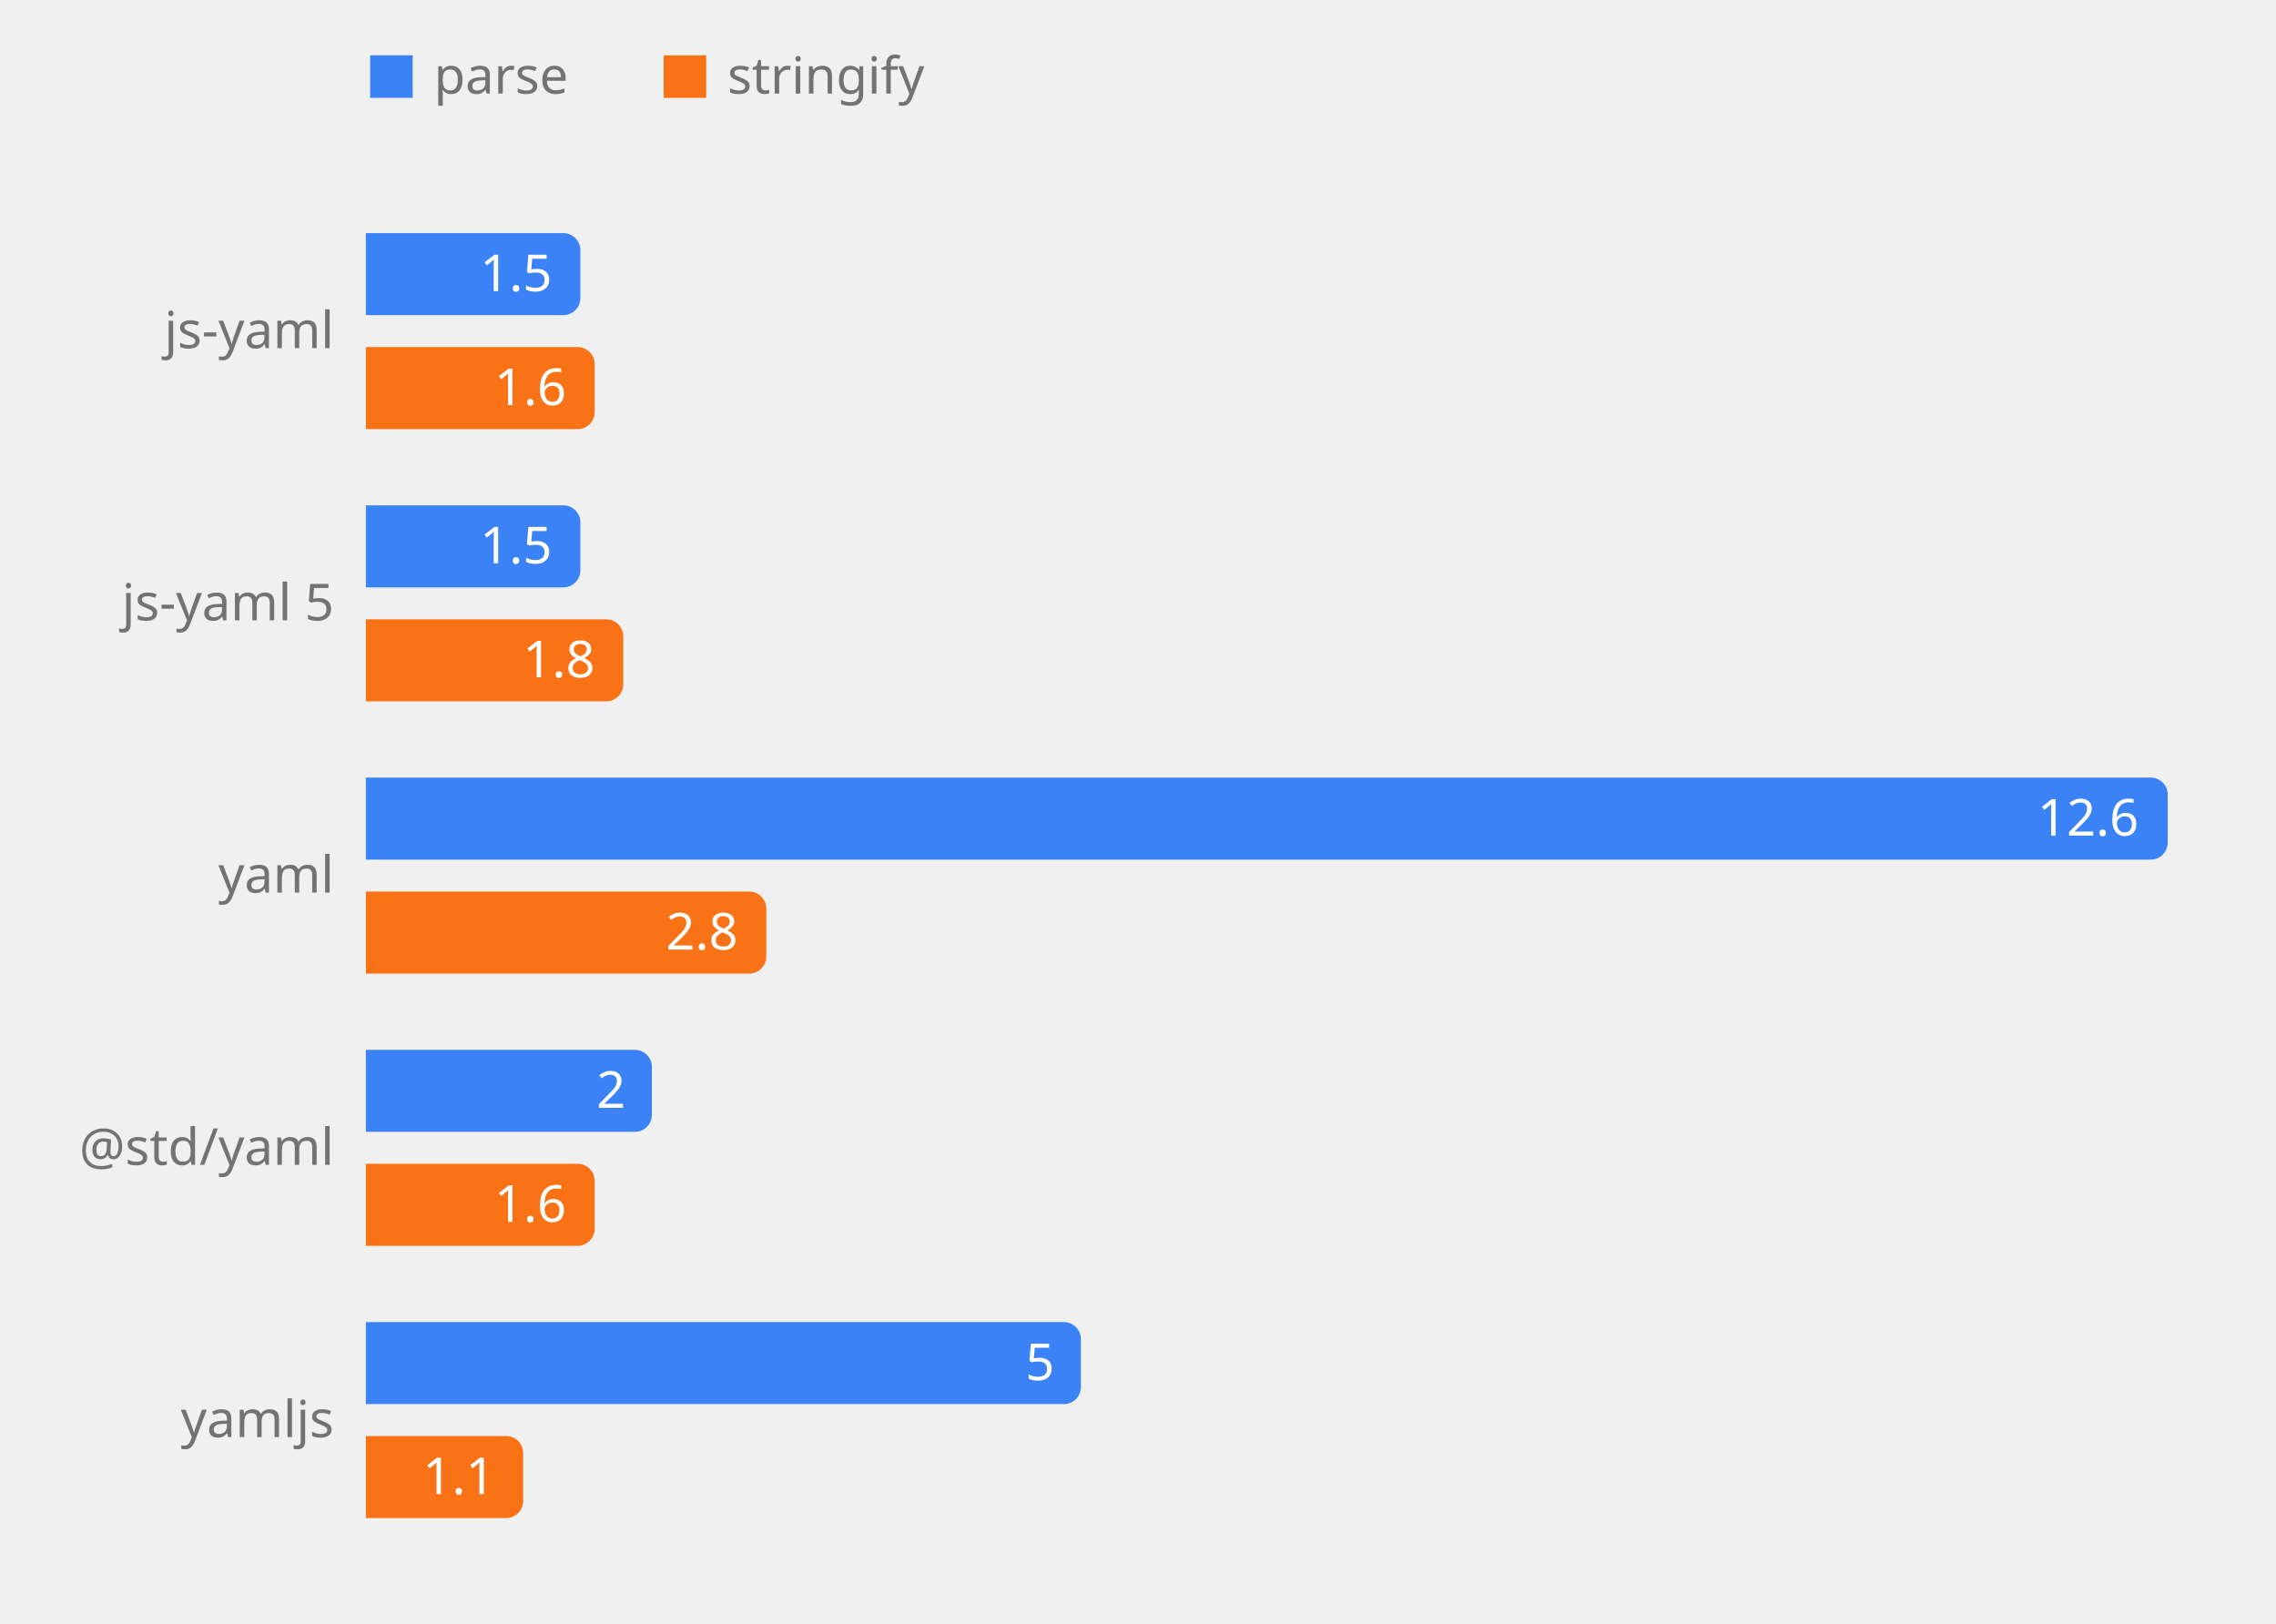
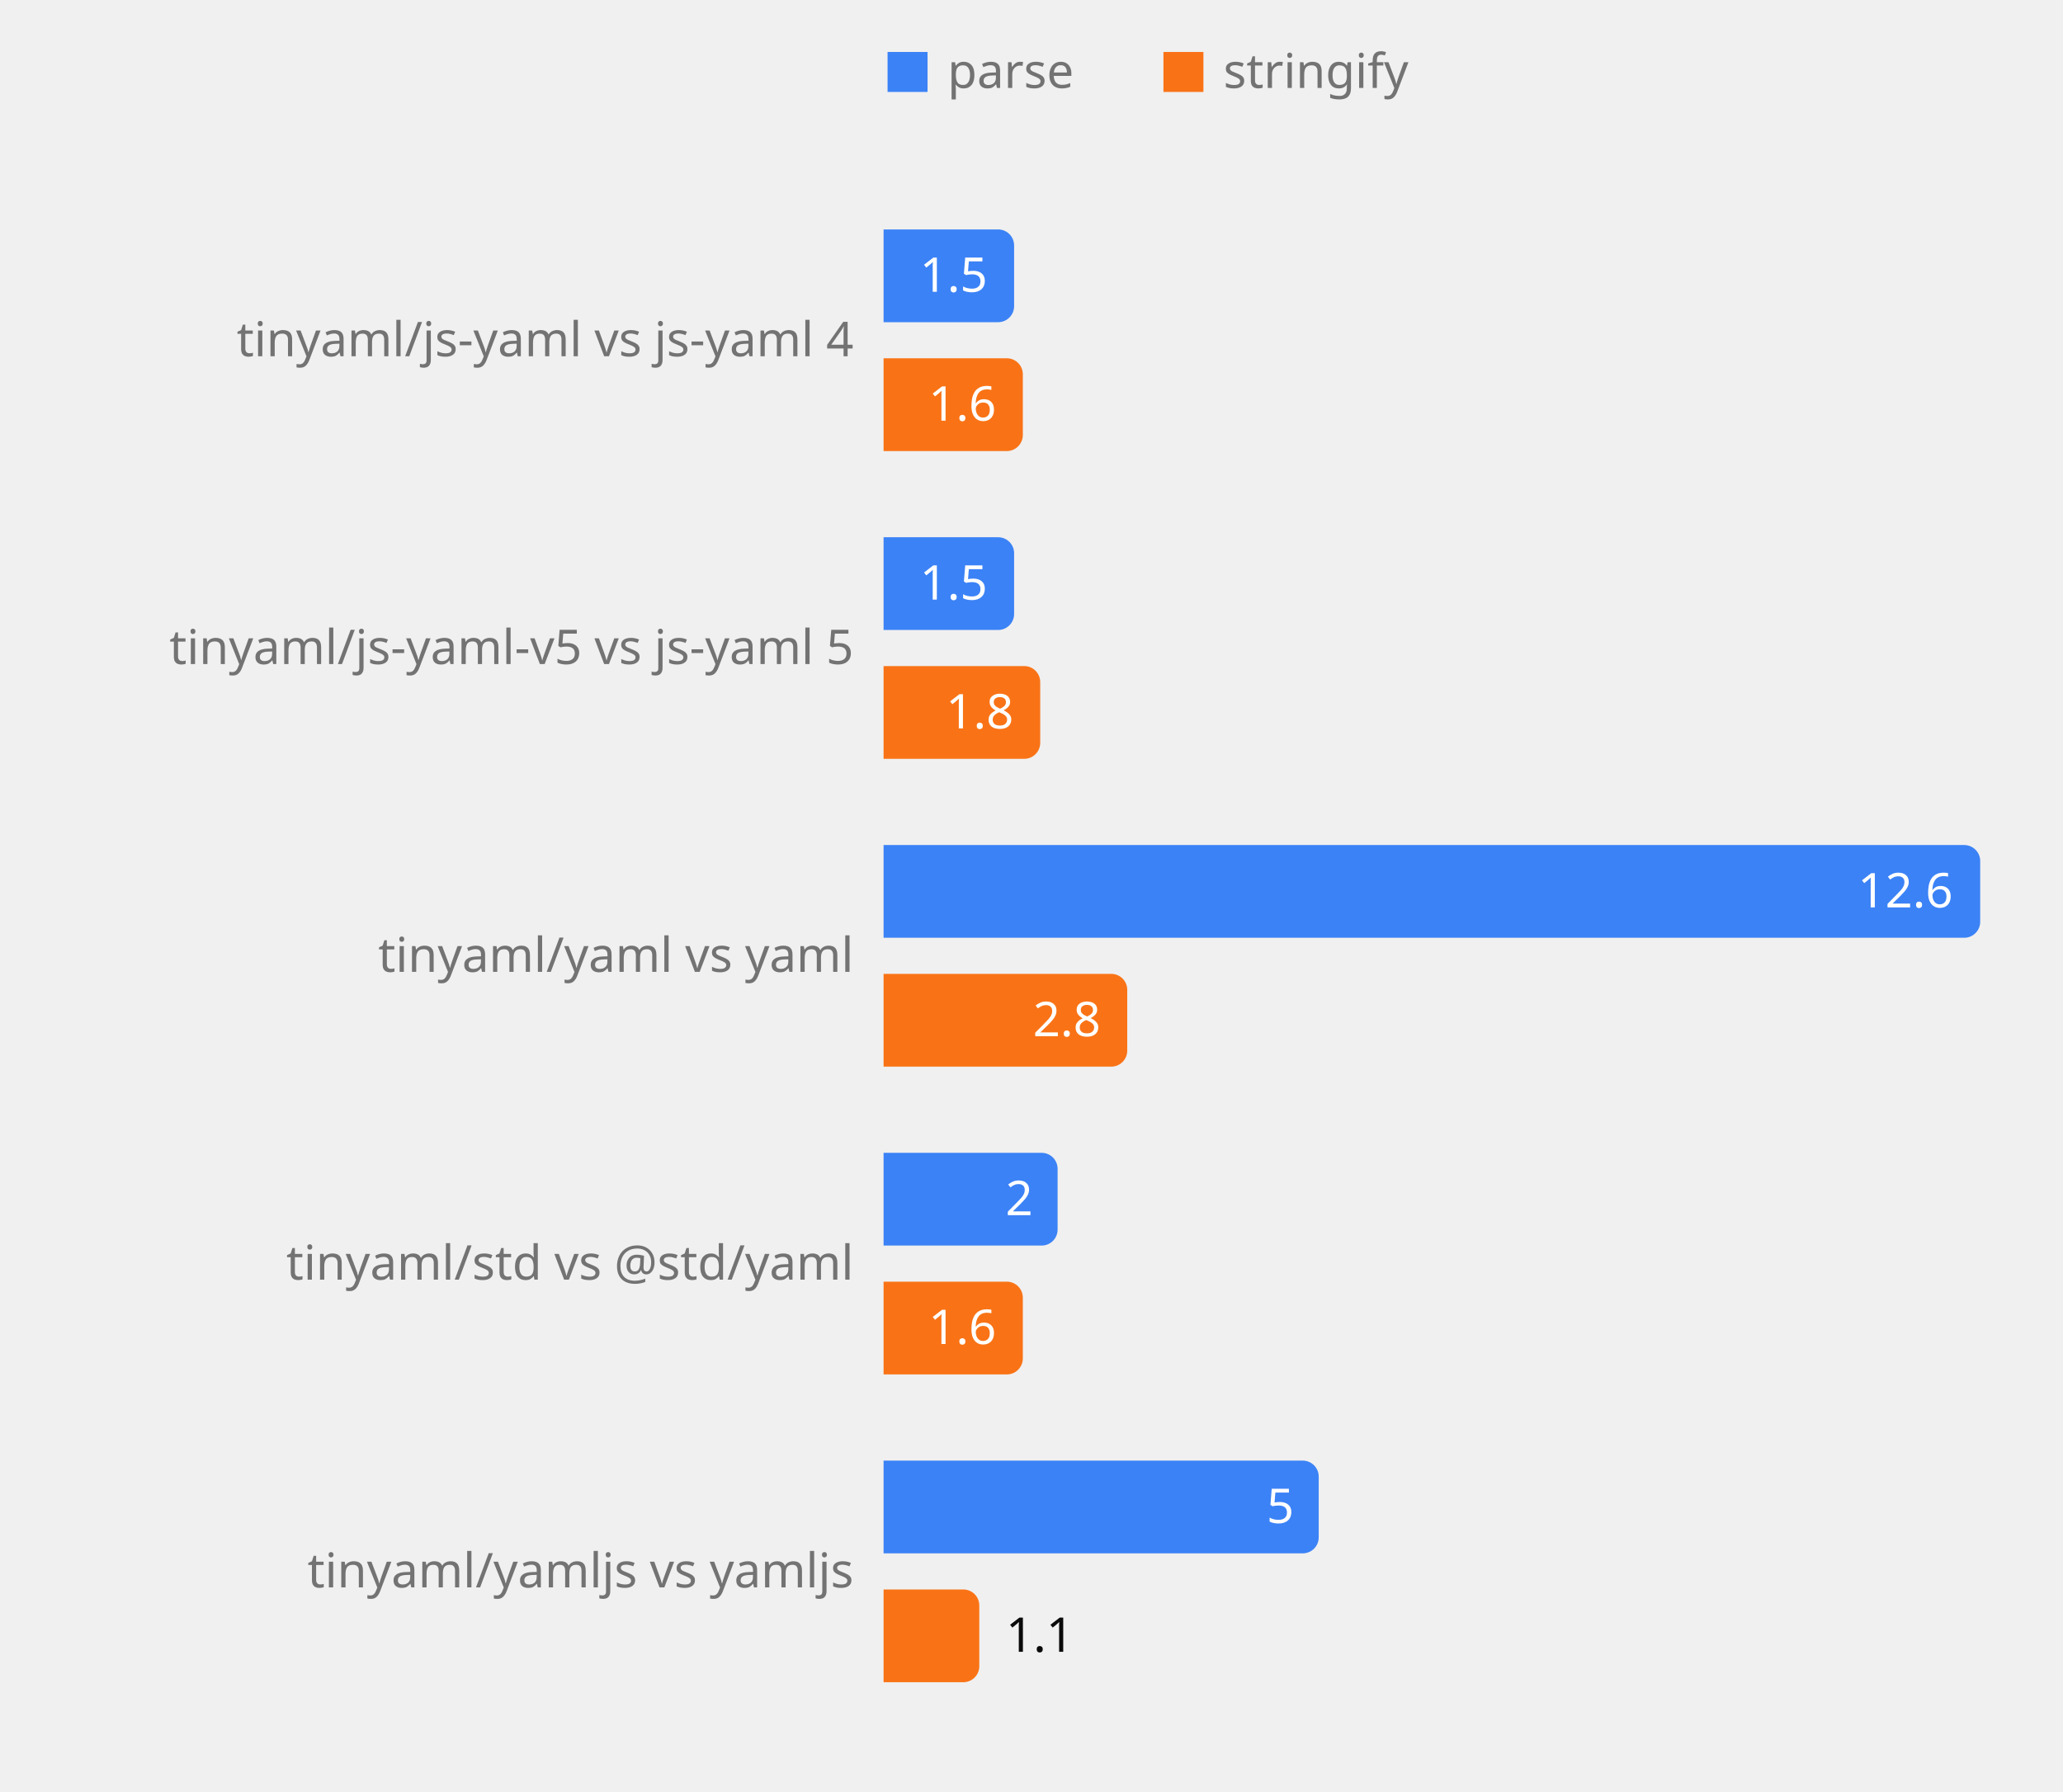
- <svg xmlns="http://www.w3.org/2000/svg" role="img" aria-label="Times faster than the original, 268 KiB file" version="1.1" class="marks" width="535" height="381.68" viewBox="0 0 535 381.68">
-   <g fill="none" stroke-miterlimit="4" transform="translate(86,42)">
+ <svg xmlns="http://www.w3.org/2000/svg" role="img" aria-label="Times faster than the original, 268 KiB file" version="1.1" class="marks" width="516" height="448.24" viewBox="0 0 516 448.24">
+   <g fill="none" stroke-miterlimit="4" transform="translate(221,42)">
    <g class="mark-group role-frame root">
      <g transform="translate(0,0)">
-         <path class="background" d="M0,0h437v327.68h-437Z" />
+         <path class="background" d="M0,0h283v394.24h-283Z" />
        <g>
          <g class="mark-group role-axis">
-             <g transform="translate(0.5,328.18)">
+             <g transform="translate(0.5,394.74)">
              <path class="background" d="M0,0h0v0h0Z" pointer-events="none" />
              <g />
            </g>
          </g>
          <g class="mark-group role-axis">
            <g transform="translate(0.5,0.5)">
              <path class="background" d="M0,0h0v0h0Z" pointer-events="none" />
              <g>
                <g class="mark-text role-axis-label" pointer-events="none">
-                   <text text-anchor="end" transform="translate(-8,39.34)" font-family="sans-serif" font-size="12px" fill="#737373" opacity="1">js-yaml</text>
-                   <text text-anchor="end" transform="translate(-8,103.34)" font-family="sans-serif" font-size="12px" fill="#737373" opacity="1">js-yaml 5</text>
-                   <text text-anchor="end" transform="translate(-8,167.34)" font-family="sans-serif" font-size="12px" fill="#737373" opacity="1">yaml</text>
-                   <text text-anchor="end" transform="translate(-8,231.34)" font-family="sans-serif" font-size="12px" fill="#737373" opacity="1">@std/yaml</text>
-                   <text text-anchor="end" transform="translate(-8,295.34)" font-family="sans-serif" font-size="12px" fill="#737373" opacity="1">yamljs</text>
+                   <text text-anchor="end" transform="translate(-8,46.62)" font-family="sans-serif" font-size="12px" fill="#737373" opacity="1">tinyaml/js-yaml vs js-yaml 4</text>
+                   <text text-anchor="end" transform="translate(-8,123.62)" font-family="sans-serif" font-size="12px" fill="#737373" opacity="1">tinyaml/js-yaml-v5 vs js-yaml 5</text>
+                   <text text-anchor="end" transform="translate(-8,200.62)" font-family="sans-serif" font-size="12px" fill="#737373" opacity="1">tinyaml/yaml vs yaml</text>
+                   <text text-anchor="end" transform="translate(-8,277.62)" font-family="sans-serif" font-size="12px" fill="#737373" opacity="1">tinyaml/std vs @std/yaml</text>
+                   <text text-anchor="end" transform="translate(-8,354.62)" font-family="sans-serif" font-size="12px" fill="#737373" opacity="1">tinyaml/yamljs vs yamljs</text>
                </g>
              </g>
            </g>
          </g>
          <g class="mark-rect role-mark layer_0_marks">
-             <path d="M0,12.80L46.42,12.80C48.63,12.80,50.42,14.59,50.42,16.80L50.42,28.08C50.42,30.29,48.63,32.08,46.42,32.08L0,32.08C0,32.08,0,32.08,0,32.08L0,12.80C0,12.80,0,12.80,0,12.80Z" fill="#3b82f6" />
-             <path d="M0,39.59L49.78,39.59C51.99,39.59,53.78,41.38,53.78,43.59L53.78,54.88C53.78,57.08,51.99,58.88,49.78,58.88L0,58.88C0,58.88,0,58.88,0,58.88L0,39.59C0,39.59,0,39.59,0,39.59Z" fill="#f97316" />
-             <path d="M0,76.80L46.42,76.80C48.63,76.80,50.42,78.59,50.42,80.80L50.42,92.08C50.42,94.29,48.63,96.08,46.42,96.08L0,96.08C0,96.08,0,96.08,0,96.08L0,76.80C0,76.80,0,76.80,0,76.80Z" fill="#3b82f6" />
-             <path d="M0,103.59L56.50,103.59C58.71,103.59,60.50,105.38,60.50,107.59L60.50,118.88C60.50,121.08,58.71,122.88,56.50,122.88L0,122.88C0,122.88,0,122.88,0,122.88L0,103.59C0,103.59,0,103.59,0,103.59Z" fill="#f97316" />
-             <path d="M0,140.8L419.55,140.8C421.76,140.8,423.55,142.59,423.55,144.8L423.55,156.08C423.55,158.29,421.76,160.08,419.55,160.08L0,160.08C0,160.08,0,160.08,0,160.08L0,140.8C0,140.8,0,140.8,0,140.8Z" fill="#3b82f6" />
-             <path d="M0,167.59L90.12,167.59C92.33,167.59,94.12,169.38,94.12,171.59L94.12,182.88C94.12,185.08,92.33,186.88,90.12,186.88L0,186.88C0,186.88,0,186.88,0,186.88L0,167.59C0,167.59,0,167.59,0,167.59Z" fill="#f97316" />
-             <path d="M0,204.8L63.23,204.8C65.43,204.8,67.23,206.59,67.23,208.8L67.23,220.08C67.23,222.29,65.43,224.08,63.23,224.08L0,224.08C0,224.08,0,224.08,0,224.08L0,204.8C0,204.8,0,204.8,0,204.8Z" fill="#3b82f6" />
-             <path d="M0,231.59L49.78,231.59C51.99,231.59,53.78,233.38,53.78,235.59L53.78,246.88C53.78,249.08,51.99,250.88,49.78,250.88L0,250.88C0,250.88,0,250.88,0,250.88L0,231.59C0,231.59,0,231.59,0,231.59Z" fill="#f97316" />
-             <path d="M0,268.8L164.07,268.8C166.28,268.8,168.07,270.59,168.07,272.8L168.07,284.08C168.07,286.29,166.28,288.08,164.07,288.08L0,288.08C0,288.08,0,288.08,0,288.08L0,268.8C0,268.8,0,268.8,0,268.8Z" fill="#3b82f6" />
-             <path d="M0,295.59L32.97,295.59C35.18,295.59,36.97,297.38,36.97,299.59L36.97,310.88C36.97,313.08,35.18,314.88,32.97,314.88L0,314.88C0,314.88,0,314.88,0,314.88L0,295.59C0,295.59,0,295.59,0,295.59Z" fill="#f97316" />
+             <path d="M0,15.40L28.65,15.40C30.86,15.40,32.65,17.19,32.65,19.40L32.65,34.60C32.65,36.81,30.86,38.60,28.65,38.60L0,38.60C0,38.60,0,38.60,0,38.60L0,15.40C0,15.40,0,15.40,0,15.40Z" fill="#3b82f6" />
+             <path d="M0,47.63L30.83,47.63C33.03,47.63,34.83,49.42,34.83,51.63L34.83,66.84C34.83,69.04,33.03,70.84,30.83,70.84L0,70.84C0,70.84,0,70.84,0,70.84L0,47.63C0,47.63,0,47.63,0,47.63Z" fill="#f97316" />
+             <path d="M0,92.4L28.65,92.4C30.86,92.4,32.65,94.19,32.65,96.4L32.65,111.60C32.65,113.81,30.86,115.60,28.65,115.60L0,115.60C0,115.60,0,115.60,0,115.60L0,92.4C0,92.4,0,92.4,0,92.4Z" fill="#3b82f6" />
+             <path d="M0,124.63L35.18,124.63C37.39,124.63,39.18,126.42,39.18,128.63L39.18,143.84C39.18,146.04,37.39,147.84,35.18,147.84L0,147.84C0,147.84,0,147.84,0,147.84L0,124.63C0,124.63,0,124.63,0,124.63Z" fill="#f97316" />
+             <path d="M0,169.4L270.29,169.4C272.49,169.4,274.29,171.19,274.29,173.4L274.29,188.60C274.29,190.81,272.49,192.60,270.29,192.60L0,192.60C0,192.60,0,192.60,0,192.60L0,169.4C0,169.4,0,169.4,0,169.4Z" fill="#3b82f6" />
+             <path d="M0,201.63L56.95,201.63C59.16,201.63,60.95,203.42,60.95,205.63L60.95,220.84C60.95,223.04,59.16,224.84,56.95,224.84L0,224.84C0,224.84,0,224.84,0,224.84L0,201.63C0,201.63,0,201.63,0,201.63Z" fill="#f97316" />
+             <path d="M0,246.4L39.53,246.4C41.74,246.4,43.53,248.19,43.53,250.4L43.53,265.60C43.53,267.81,41.74,269.60,39.53,269.60L0,269.60C0,269.60,0,269.60,0,269.60L0,246.4C0,246.4,0,246.4,0,246.4Z" fill="#3b82f6" />
+             <path d="M0,278.63L30.83,278.63C33.03,278.63,34.83,280.42,34.83,282.63L34.83,297.84C34.83,300.04,33.03,301.84,30.83,301.84L0,301.84C0,301.84,0,301.84,0,301.84L0,278.63C0,278.63,0,278.63,0,278.63Z" fill="#f97316" />
+             <path d="M0,323.4L104.84,323.4C107.05,323.4,108.84,325.19,108.84,327.4L108.84,342.60C108.84,344.81,107.05,346.60,104.84,346.60L0,346.60C0,346.60,0,346.60,0,346.60L0,323.4C0,323.4,0,323.4,0,323.4Z" fill="#3b82f6" />
+             <path d="M0,355.63L19.94,355.63C22.15,355.63,23.94,357.42,23.94,359.63L23.94,374.84C23.94,377.04,22.15,378.84,19.94,378.84L0,378.84C0,378.84,0,378.84,0,378.84L0,355.63C0,355.63,0,355.63,0,355.63Z" fill="#f97316" />
          </g>
          <g class="mark-text role-mark">
-             <text text-anchor="middle" transform="translate(35.30,26.44)" font-family="sans-serif" font-size="12px" font-weight="500" fill="#ffffff">1.5</text>
-             <text text-anchor="middle" transform="translate(38.66,53.23)" font-family="sans-serif" font-size="12px" font-weight="500" fill="#ffffff">1.6</text>
-             <text text-anchor="middle" transform="translate(35.30,90.44)" font-family="sans-serif" font-size="12px" font-weight="500" fill="#ffffff">1.5</text>
-             <text text-anchor="middle" transform="translate(45.38,117.23)" font-family="sans-serif" font-size="12px" font-weight="500" fill="#ffffff">1.8</text>
-             <text text-anchor="middle" transform="translate(404.83,154.44)" font-family="sans-serif" font-size="12px" font-weight="500" fill="#ffffff">12.6</text>
-             <text text-anchor="middle" transform="translate(79.00,181.23)" font-family="sans-serif" font-size="12px" font-weight="500" fill="#ffffff">2.8</text>
-             <text text-anchor="middle" transform="translate(57.63,218.44)" font-family="sans-serif" font-size="12px" font-weight="500" fill="#ffffff">2</text>
-             <text text-anchor="middle" transform="translate(38.66,245.23)" font-family="sans-serif" font-size="12px" font-weight="500" fill="#ffffff">1.6</text>
-             <text text-anchor="middle" transform="translate(158.47,282.44)" font-family="sans-serif" font-size="12px" font-weight="500" fill="#ffffff">5</text>
-             <text text-anchor="middle" transform="translate(21.85,309.23)" font-family="sans-serif" font-size="12px" font-weight="500" fill="#ffffff">1.1</text>
+             <text text-anchor="middle" transform="translate(17.53,31.00)" font-family="sans-serif" font-size="12px" font-weight="500" fill="#ffffff">1.5</text>
+             <text text-anchor="middle" transform="translate(19.71,63.23)" font-family="sans-serif" font-size="12px" font-weight="500" fill="#ffffff">1.6</text>
+             <text text-anchor="middle" transform="translate(17.53,108.00)" font-family="sans-serif" font-size="12px" font-weight="500" fill="#ffffff">1.5</text>
+             <text text-anchor="middle" transform="translate(24.06,140.23)" font-family="sans-serif" font-size="12px" font-weight="500" fill="#ffffff">1.8</text>
+             <text text-anchor="middle" transform="translate(255.57,185.00)" font-family="sans-serif" font-size="12px" font-weight="500" fill="#ffffff">12.6</text>
+             <text text-anchor="middle" transform="translate(45.83,217.23)" font-family="sans-serif" font-size="12px" font-weight="500" fill="#ffffff">2.8</text>
+             <text text-anchor="middle" transform="translate(33.93,262.00)" font-family="sans-serif" font-size="12px" font-weight="500" fill="#ffffff">2</text>
+             <text text-anchor="middle" transform="translate(19.71,294.23)" font-family="sans-serif" font-size="12px" font-weight="500" fill="#ffffff">1.6</text>
+             <text text-anchor="middle" transform="translate(99.24,339.00)" font-family="sans-serif" font-size="12px" font-weight="500" fill="#ffffff">5</text>
+             <text text-anchor="middle" transform="translate(39.06,371.23)" font-family="sans-serif" font-size="12px" font-weight="500" fill="#0a0a0a">1.1</text>
          </g>
          <g class="mark-group role-legend">
            <g transform="translate(0,-30)">
              <path class="background" d="M0,0h135v12h-135Z" pointer-events="none" />
              <g>
                <g class="mark-group role-legend-entry">
                  <g transform="translate(0,0)">
                    <path class="background" d="M0,0h0v0h0Z" pointer-events="none" />
                    <g>
                      <g class="mark-group role-scope">
                        <g transform="translate(0,0)">
                          <path class="background" d="M0,0h48.64v12h-48.64Z" pointer-events="none" opacity="1" />
                          <g>
                            <g class="mark-symbol role-legend-symbol" pointer-events="none">
                              <path transform="translate(6,6)" d="M-5,-5h10v10h-10Z" fill="#3b82f6" stroke-width="1.5" opacity="1" />
                            </g>
                            <g class="mark-text role-legend-label" pointer-events="none">
                              <text text-anchor="start" transform="translate(16,10)" font-family="sans-serif" font-size="12px" fill="#737373" opacity="1">parse</text>
                            </g>
                          </g>
                        </g>
                        <g transform="translate(69,0)">
                          <path class="background" d="M0,0h65.91v12h-65.91Z" pointer-events="none" opacity="1" />
                          <g>
                            <g class="mark-symbol role-legend-symbol" pointer-events="none">
                              <path transform="translate(6,6)" d="M-5,-5h10v10h-10Z" fill="#f97316" stroke-width="1.5" opacity="1" />
                            </g>
                            <g class="mark-text role-legend-label" pointer-events="none">
                              <text text-anchor="start" transform="translate(16,10)" font-family="sans-serif" font-size="12px" fill="#737373" opacity="1">stringify</text>
                            </g>
                          </g>
                        </g>
                      </g>
                    </g>
                  </g>
                </g>
              </g>
            </g>
          </g>
        </g>
      </g>
    </g>
  </g>
</svg>
